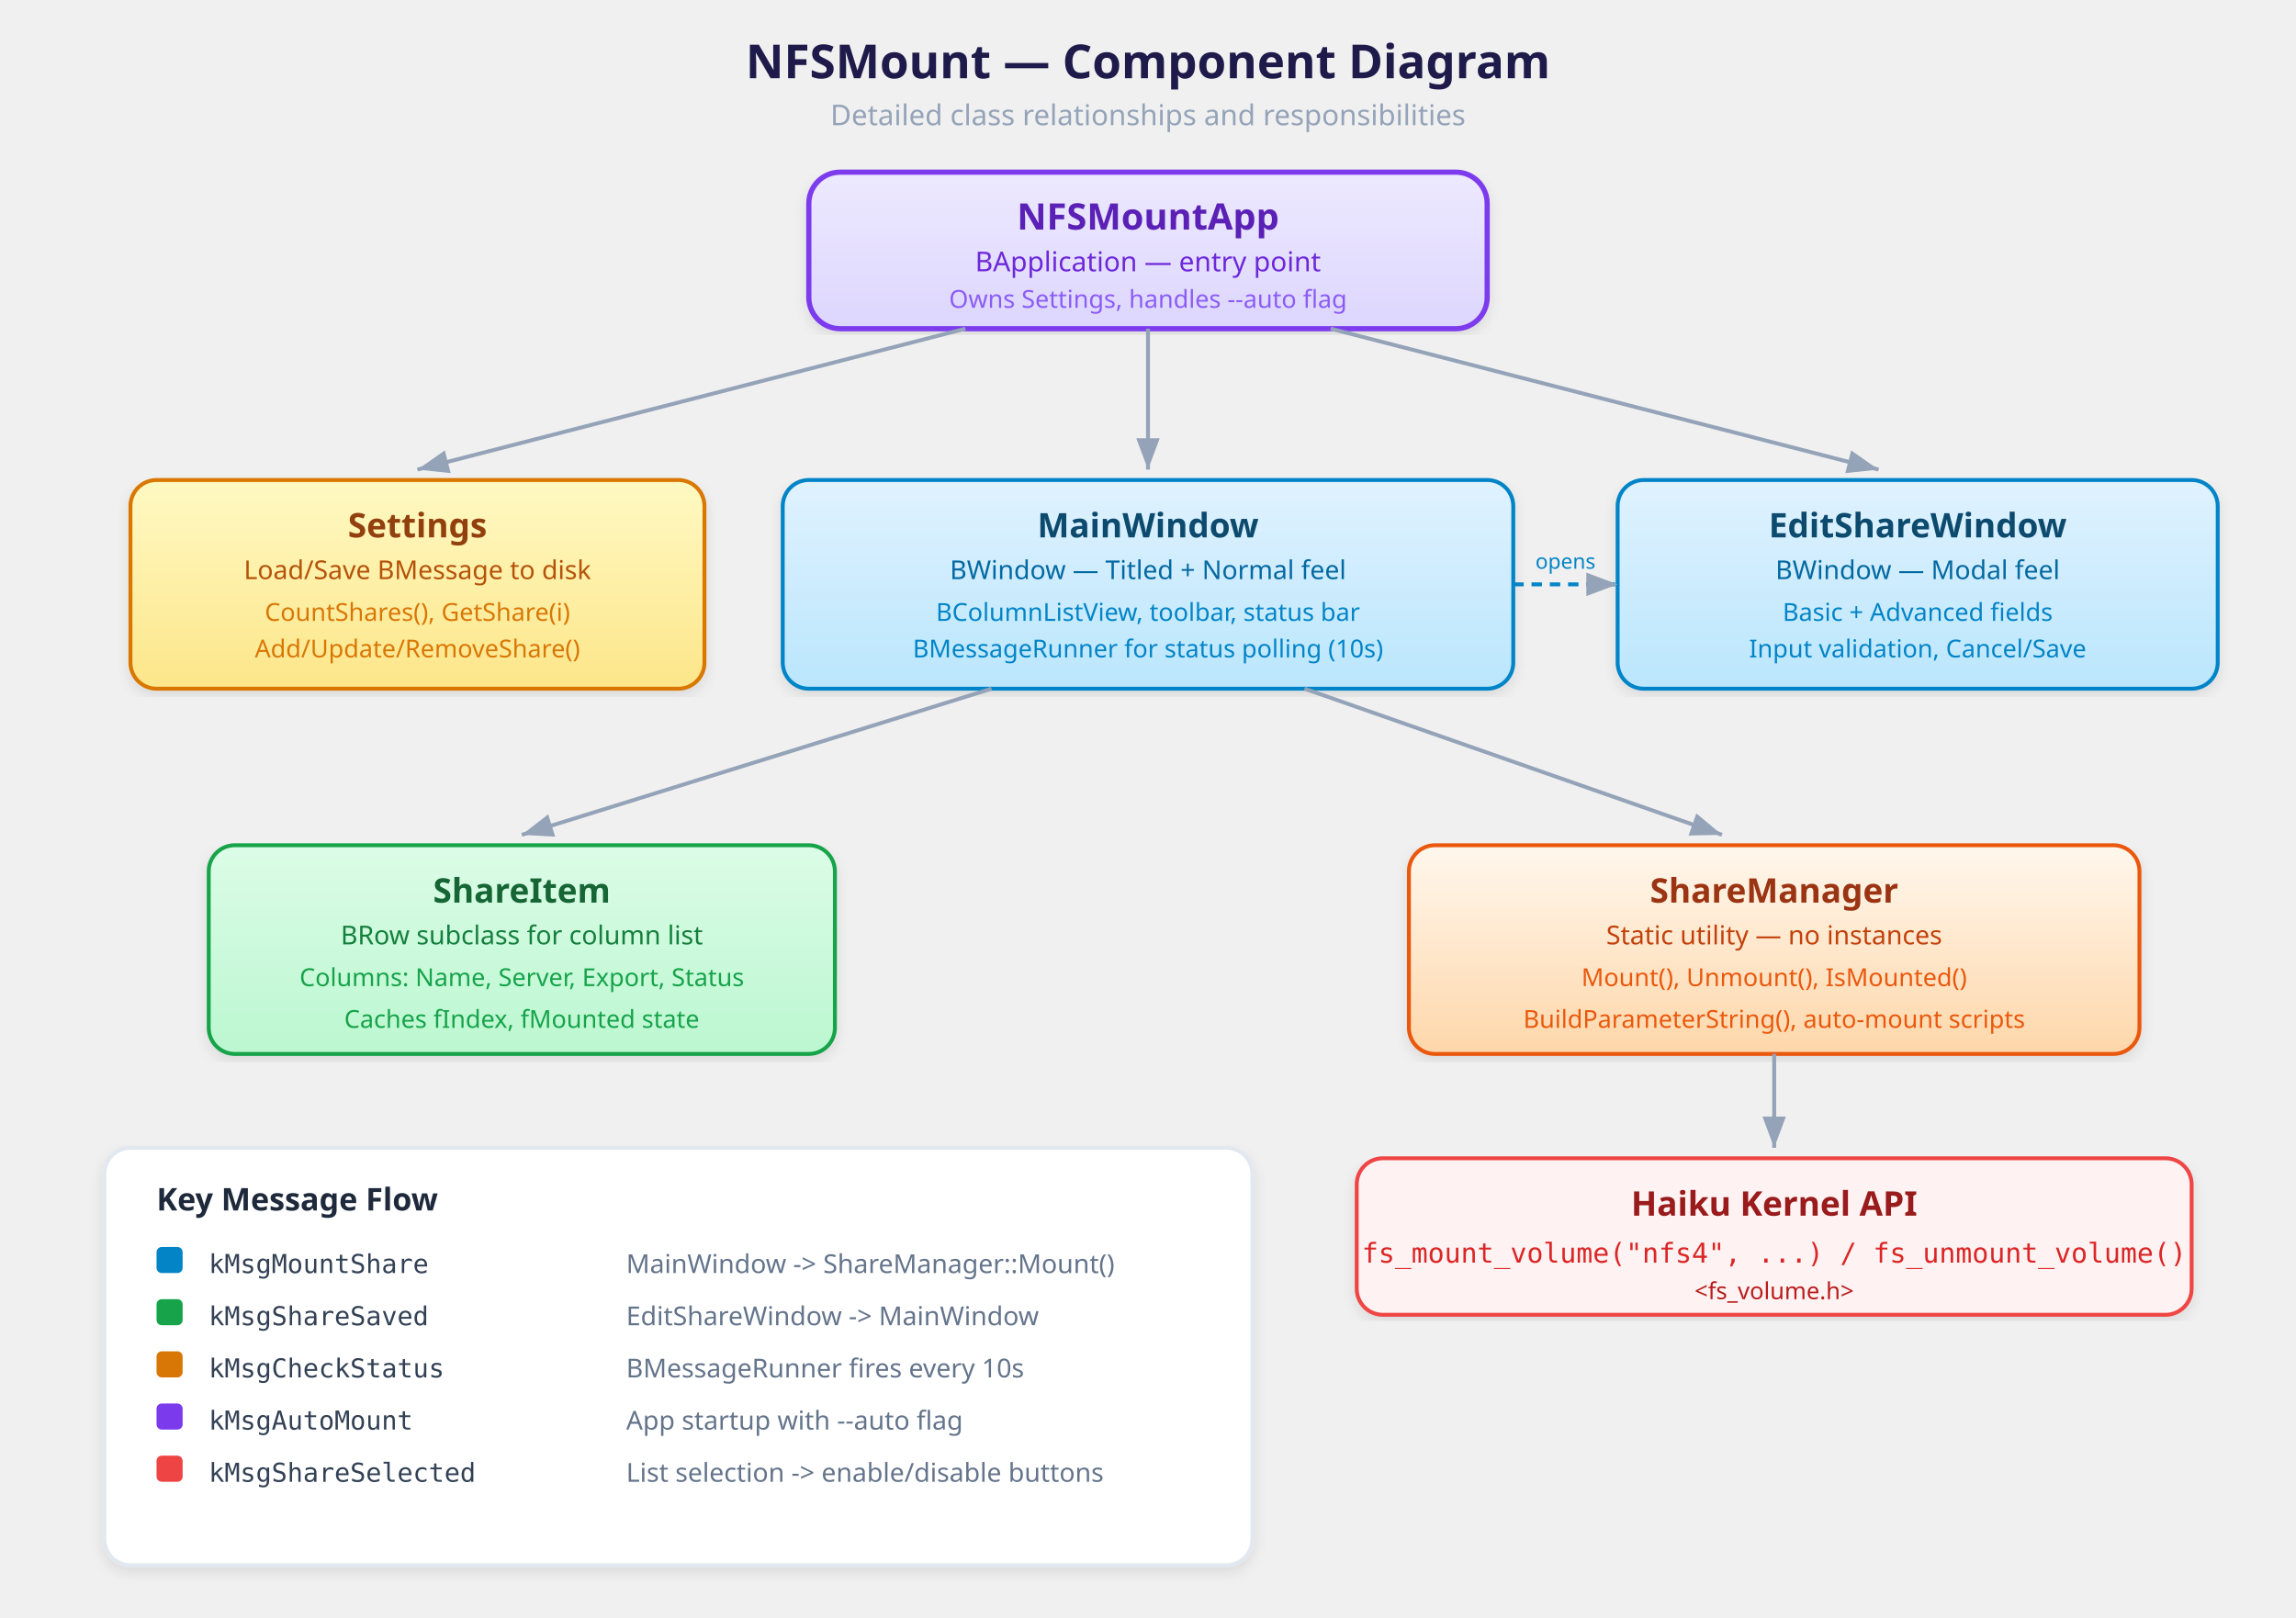
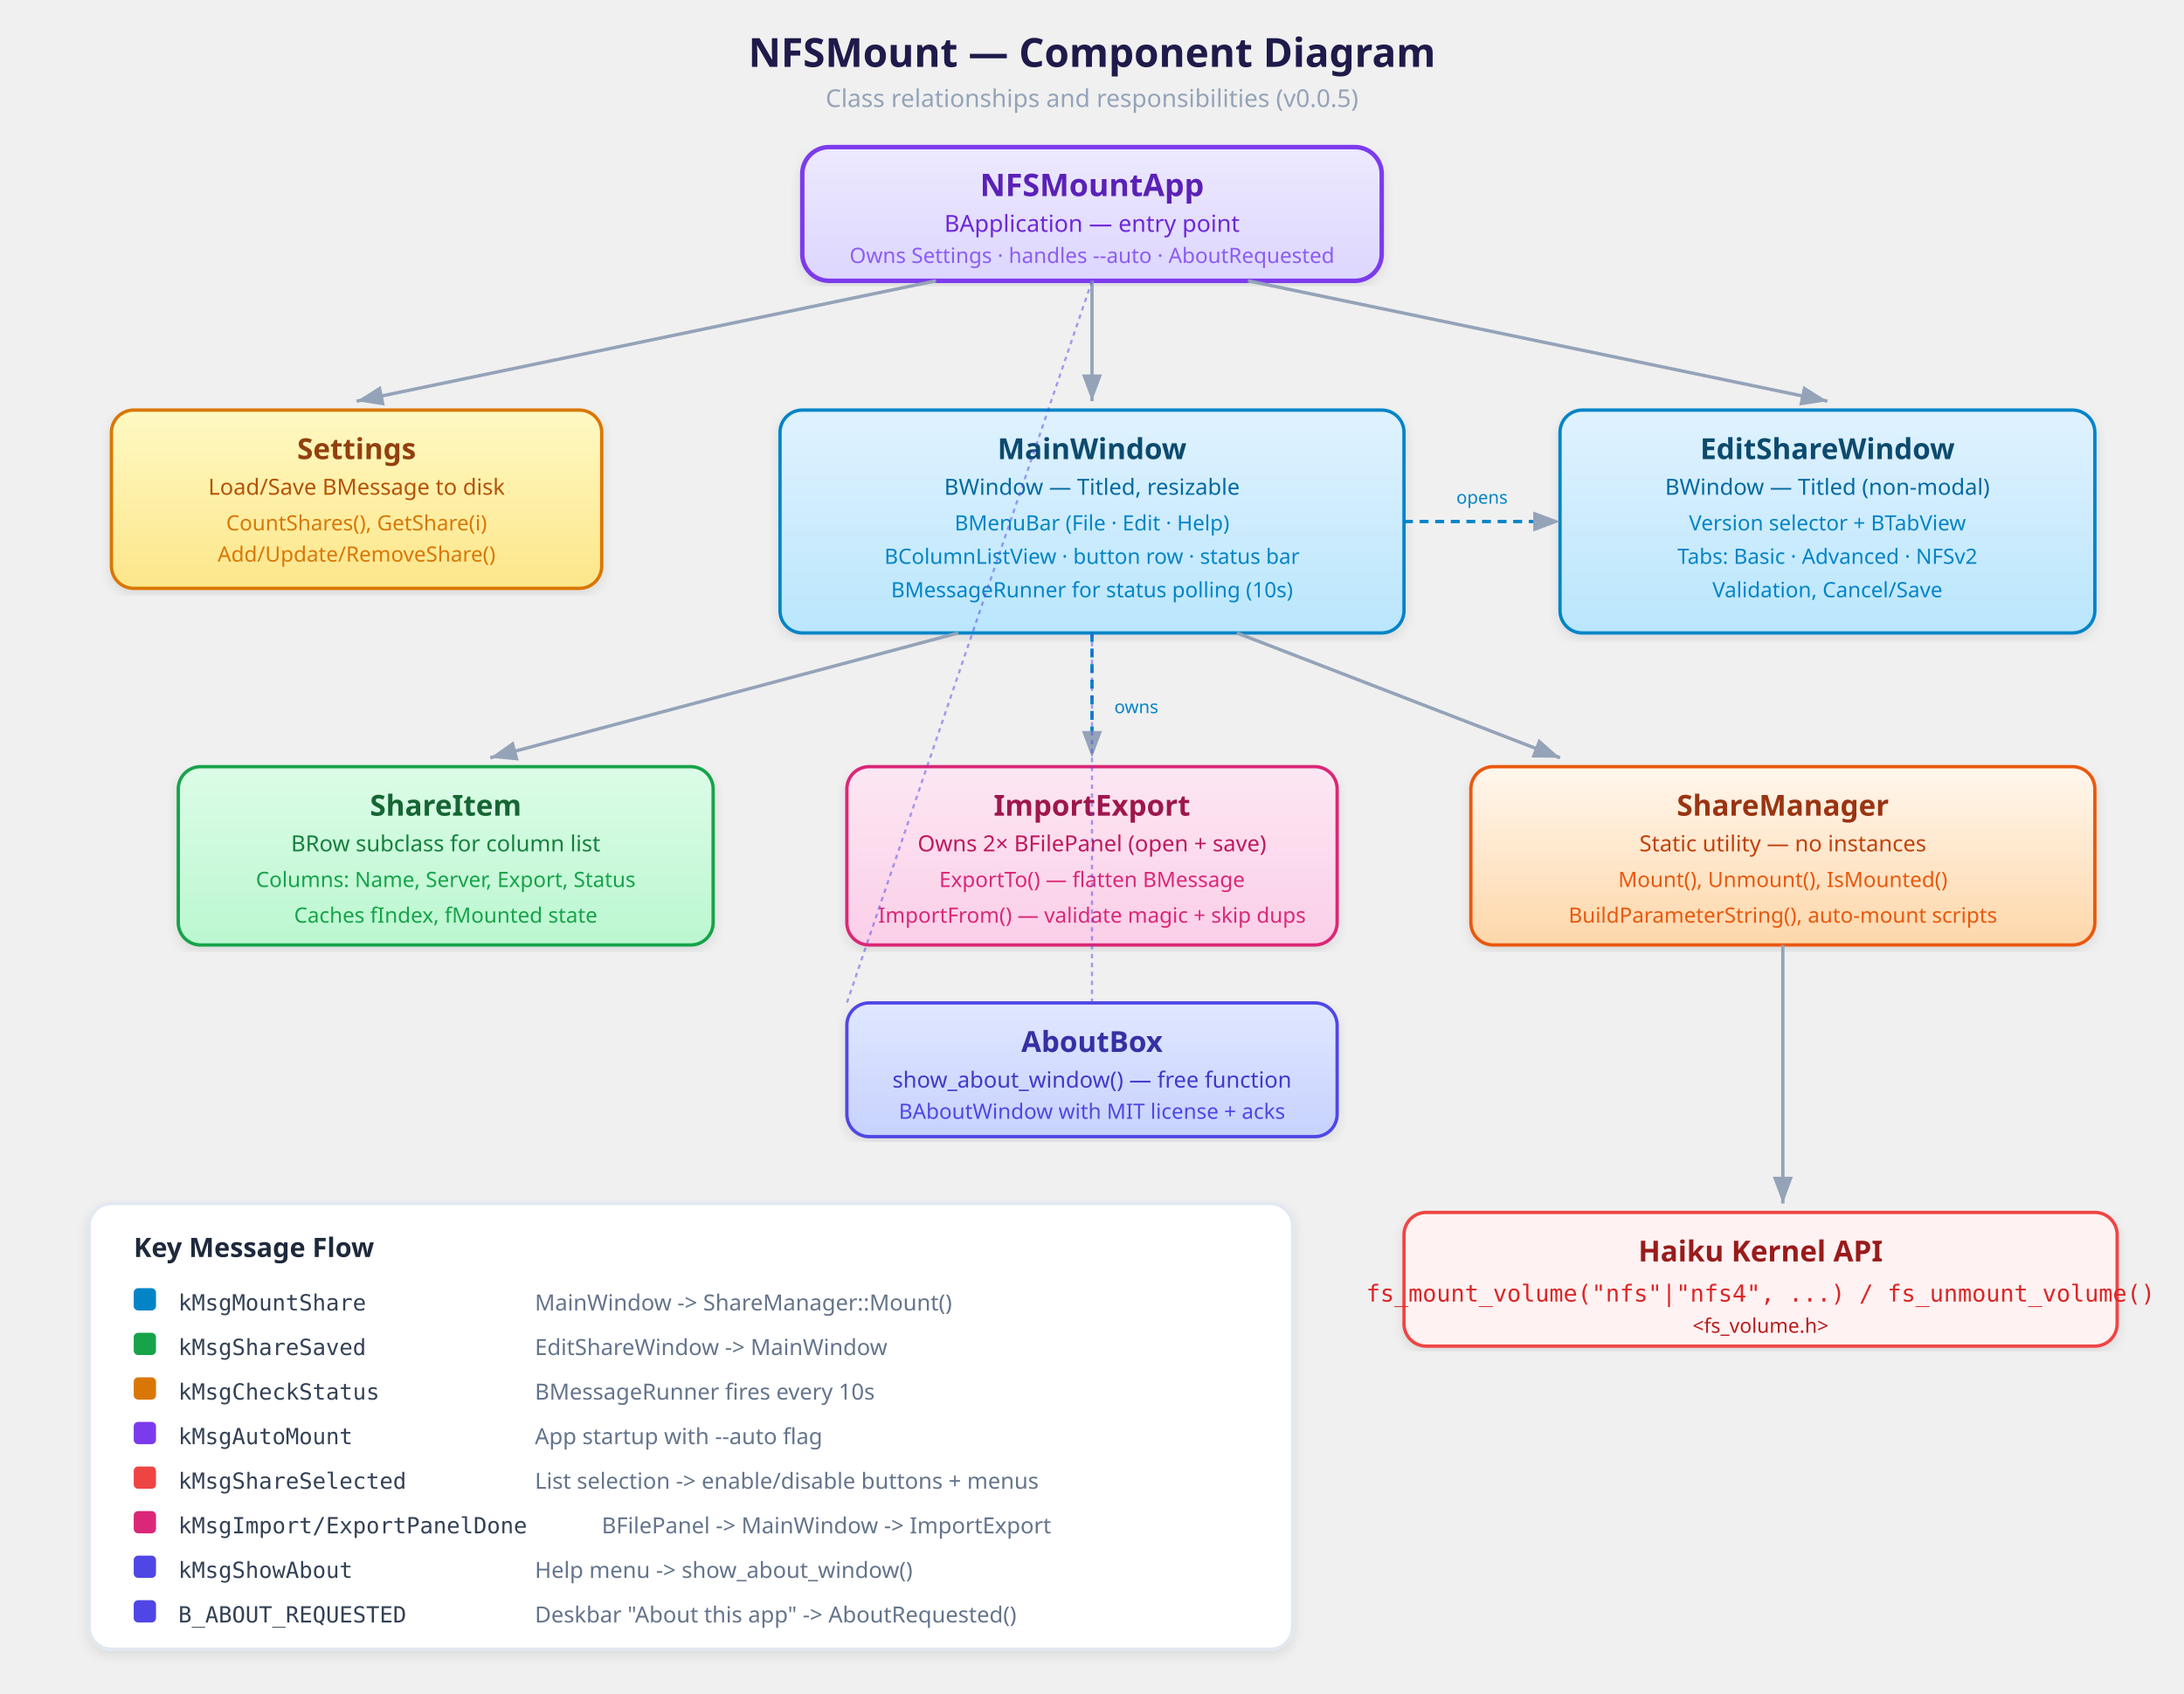
- <svg xmlns="http://www.w3.org/2000/svg" viewBox="0 0 880 620" font-family="'Segoe UI', system-ui, -apple-system, sans-serif">
+ <svg xmlns="http://www.w3.org/2000/svg" viewBox="0 0 980 760" font-family="'Segoe UI', system-ui, -apple-system, sans-serif">
  <defs>
    <linearGradient id="cAppGrad" x1="0" y1="0" x2="0" y2="1">
      <stop offset="0%" stop-color="#ede9fe" />
      <stop offset="100%" stop-color="#ddd6fe" />
    </linearGradient>
    <linearGradient id="cWinGrad" x1="0" y1="0" x2="0" y2="1">
      <stop offset="0%" stop-color="#e0f2fe" />
      <stop offset="100%" stop-color="#bae6fd" />
    </linearGradient>
    <linearGradient id="cDataGrad" x1="0" y1="0" x2="0" y2="1">
      <stop offset="0%" stop-color="#dcfce7" />
      <stop offset="100%" stop-color="#bbf7d0" />
    </linearGradient>
    <linearGradient id="cLogicGrad" x1="0" y1="0" x2="0" y2="1">
      <stop offset="0%" stop-color="#fff7ed" />
      <stop offset="100%" stop-color="#fed7aa" />
    </linearGradient>
    <linearGradient id="cSettGrad" x1="0" y1="0" x2="0" y2="1">
      <stop offset="0%" stop-color="#fef9c3" />
      <stop offset="100%" stop-color="#fde68a" />
    </linearGradient>
+     <linearGradient id="cIoGrad" x1="0" y1="0" x2="0" y2="1">
+       <stop offset="0%" stop-color="#fce7f3" />
+       <stop offset="100%" stop-color="#fbcfe8" />
+     </linearGradient>
+     <linearGradient id="cAboutGrad" x1="0" y1="0" x2="0" y2="1">
+       <stop offset="0%" stop-color="#e0e7ff" />
+       <stop offset="100%" stop-color="#c7d2fe" />
+     </linearGradient>
    <filter id="cds" x="-2%" y="-2%" width="104%" height="106%">
      <feDropShadow dx="0" dy="2" stdDeviation="2.5" flood-color="#00000018" />
    </filter>
    <marker id="carw" markerWidth="8" markerHeight="6" refX="8" refY="3" orient="auto">
      <path d="M0,0 L8,3 L0,6" fill="#94a3b8" />
    </marker>
  </defs>
-   <text x="440" y="30" text-anchor="middle" font-size="18" font-weight="700" fill="#1e1b4b">NFSMount — Component Diagram</text>
-   <text x="440" y="48" text-anchor="middle" font-size="11" fill="#94a3b8">Detailed class relationships and responsibilities</text>
-   <rect x="310" y="66" width="260" height="60" rx="12" fill="url(#cAppGrad)" stroke="#7c3aed" stroke-width="2" filter="url(#cds)" />
-   <text x="440" y="88" text-anchor="middle" font-size="14" font-weight="700" fill="#5b21b6">NFSMountApp</text>
-   <text x="440" y="104" text-anchor="middle" font-size="10.5" fill="#6d28d9">BApplication — entry point</text>
-   <text x="440" y="118" text-anchor="middle" font-size="9.5" fill="#8b5cf6">Owns Settings, handles --auto flag</text>
-   <line x1="370" y1="126" x2="160" y2="180" stroke="#94a3b8" stroke-width="1.5" marker-end="url(#carw)" />
-   <line x1="440" y1="126" x2="440" y2="180" stroke="#94a3b8" stroke-width="1.5" marker-end="url(#carw)" />
-   <line x1="510" y1="126" x2="720" y2="180" stroke="#94a3b8" stroke-width="1.5" marker-end="url(#carw)" />
+   <text x="490" y="30" text-anchor="middle" font-size="18" font-weight="700" fill="#1e1b4b">NFSMount — Component Diagram</text>
+   <text x="490" y="48" text-anchor="middle" font-size="11" fill="#94a3b8">Class relationships and responsibilities (v0.0.5)</text>
+   <rect x="360" y="66" width="260" height="60" rx="12" fill="url(#cAppGrad)" stroke="#7c3aed" stroke-width="2" filter="url(#cds)" />
+   <text x="490" y="88" text-anchor="middle" font-size="14" font-weight="700" fill="#5b21b6">NFSMountApp</text>
+   <text x="490" y="104" text-anchor="middle" font-size="10.5" fill="#6d28d9">BApplication — entry point</text>
+   <text x="490" y="118" text-anchor="middle" font-size="9.5" fill="#8b5cf6">Owns Settings · handles --auto · AboutRequested</text>
+   <line x1="420" y1="126" x2="160" y2="180" stroke="#94a3b8" stroke-width="1.5" marker-end="url(#carw)" />
+   <line x1="490" y1="126" x2="490" y2="180" stroke="#94a3b8" stroke-width="1.5" marker-end="url(#carw)" />
+   <line x1="560" y1="126" x2="820" y2="180" stroke="#94a3b8" stroke-width="1.5" marker-end="url(#carw)" />
  <rect x="50" y="184" width="220" height="80" rx="10" fill="url(#cSettGrad)" stroke="#d97706" stroke-width="1.5" filter="url(#cds)" />
  <text x="160" y="206" text-anchor="middle" font-size="13" font-weight="700" fill="#92400e">Settings</text>
  <text x="160" y="222" text-anchor="middle" font-size="10" fill="#b45309">Load/Save BMessage to disk</text>
  <text x="160" y="238" text-anchor="middle" font-size="9.5" fill="#d97706">CountShares(), GetShare(i)</text>
  <text x="160" y="252" text-anchor="middle" font-size="9.5" fill="#d97706">Add/Update/RemoveShare()</text>
-   <rect x="300" y="184" width="280" height="80" rx="10" fill="url(#cWinGrad)" stroke="#0284c7" stroke-width="1.5" filter="url(#cds)" />
-   <text x="440" y="206" text-anchor="middle" font-size="13" font-weight="700" fill="#0c4a6e">MainWindow</text>
-   <text x="440" y="222" text-anchor="middle" font-size="10" fill="#0369a1">BWindow — Titled + Normal feel</text>
-   <text x="440" y="238" text-anchor="middle" font-size="9.5" fill="#0284c7">BColumnListView, toolbar, status bar</text>
-   <text x="440" y="252" text-anchor="middle" font-size="9.5" fill="#0284c7">BMessageRunner for status polling (10s)</text>
-   <rect x="620" y="184" width="230" height="80" rx="10" fill="url(#cWinGrad)" stroke="#0284c7" stroke-width="1.5" filter="url(#cds)" />
-   <text x="735" y="206" text-anchor="middle" font-size="13" font-weight="700" fill="#0c4a6e">EditShareWindow</text>
-   <text x="735" y="222" text-anchor="middle" font-size="10" fill="#0369a1">BWindow — Modal feel</text>
-   <text x="735" y="238" text-anchor="middle" font-size="9.5" fill="#0284c7">Basic + Advanced fields</text>
-   <text x="735" y="252" text-anchor="middle" font-size="9.5" fill="#0284c7">Input validation, Cancel/Save</text>
-   <line x1="580" y1="224" x2="620" y2="224" stroke="#0284c7" stroke-width="1.5" stroke-dasharray="4,3" marker-end="url(#carw)" />
-   <text x="600" y="218" text-anchor="middle" font-size="8" fill="#0284c7">opens</text>
-   <line x1="380" y1="264" x2="200" y2="320" stroke="#94a3b8" stroke-width="1.5" marker-end="url(#carw)" />
-   <line x1="500" y1="264" x2="660" y2="320" stroke="#94a3b8" stroke-width="1.5" marker-end="url(#carw)" />
-   <rect x="80" y="324" width="240" height="80" rx="10" fill="url(#cDataGrad)" stroke="#16a34a" stroke-width="1.5" filter="url(#cds)" />
-   <text x="200" y="346" text-anchor="middle" font-size="13" font-weight="700" fill="#166534">ShareItem</text>
-   <text x="200" y="362" text-anchor="middle" font-size="10" fill="#15803d">BRow subclass for column list</text>
-   <text x="200" y="378" text-anchor="middle" font-size="9.5" fill="#16a34a">Columns: Name, Server, Export, Status</text>
-   <text x="200" y="394" text-anchor="middle" font-size="9.5" fill="#16a34a">Caches fIndex, fMounted state</text>
-   <rect x="540" y="324" width="280" height="80" rx="10" fill="url(#cLogicGrad)" stroke="#ea580c" stroke-width="1.5" filter="url(#cds)" />
-   <text x="680" y="346" text-anchor="middle" font-size="13" font-weight="700" fill="#9a3412">ShareManager</text>
-   <text x="680" y="362" text-anchor="middle" font-size="10" fill="#c2410c">Static utility — no instances</text>
-   <text x="680" y="378" text-anchor="middle" font-size="9.5" fill="#ea580c">Mount(), Unmount(), IsMounted()</text>
-   <text x="680" y="394" text-anchor="middle" font-size="9.5" fill="#ea580c">BuildParameterString(), auto-mount scripts</text>
-   <line x1="680" y1="404" x2="680" y2="440" stroke="#94a3b8" stroke-width="1.5" marker-end="url(#carw)" />
-   <rect x="520" y="444" width="320" height="60" rx="10" fill="#fef2f2" stroke="#ef4444" stroke-width="1.5" filter="url(#cds)" />
-   <text x="680" y="466" text-anchor="middle" font-size="13" font-weight="700" fill="#991b1b">Haiku Kernel API</text>
-   <text x="680" y="484" text-anchor="middle" font-size="10.5" fill="#dc2626" font-family="'Consolas', monospace">fs_mount_volume("nfs4", ...) / fs_unmount_volume()</text>
-   <text x="680" y="498" text-anchor="middle" font-size="9" fill="#b91c1c">&lt;fs_volume.h&gt;</text>
-   <rect x="40" y="440" width="440" height="160" rx="10" fill="white" stroke="#e2e8f0" stroke-width="1.5" filter="url(#cds)" />
-   <text x="60" y="464" font-size="12" font-weight="700" fill="#1e293b">Key Message Flow</text>
-   <rect x="60" y="478" width="10" height="10" rx="2" fill="#0284c7" />
-   <text x="80" y="488" font-size="10" fill="#334155" font-family="'Consolas', monospace">kMsgMountShare</text>
-   <text x="240" y="488" font-size="10" fill="#64748b">MainWindow -&gt; ShareManager::Mount()</text>
-   <rect x="60" y="498" width="10" height="10" rx="2" fill="#16a34a" />
-   <text x="80" y="508" font-size="10" fill="#334155" font-family="'Consolas', monospace">kMsgShareSaved</text>
-   <text x="240" y="508" font-size="10" fill="#64748b">EditShareWindow -&gt; MainWindow</text>
-   <rect x="60" y="518" width="10" height="10" rx="2" fill="#d97706" />
-   <text x="80" y="528" font-size="10" fill="#334155" font-family="'Consolas', monospace">kMsgCheckStatus</text>
-   <text x="240" y="528" font-size="10" fill="#64748b">BMessageRunner fires every 10s</text>
-   <rect x="60" y="538" width="10" height="10" rx="2" fill="#7c3aed" />
-   <text x="80" y="548" font-size="10" fill="#334155" font-family="'Consolas', monospace">kMsgAutoMount</text>
-   <text x="240" y="548" font-size="10" fill="#64748b">App startup with --auto flag</text>
-   <rect x="60" y="558" width="10" height="10" rx="2" fill="#ef4444" />
-   <text x="80" y="568" font-size="10" fill="#334155" font-family="'Consolas', monospace">kMsgShareSelected</text>
-   <text x="240" y="568" font-size="10" fill="#64748b">List selection -&gt; enable/disable buttons</text>
+   <rect x="350" y="184" width="280" height="100" rx="10" fill="url(#cWinGrad)" stroke="#0284c7" stroke-width="1.5" filter="url(#cds)" />
+   <text x="490" y="206" text-anchor="middle" font-size="13" font-weight="700" fill="#0c4a6e">MainWindow</text>
+   <text x="490" y="222" text-anchor="middle" font-size="10" fill="#0369a1">BWindow — Titled, resizable</text>
+   <text x="490" y="238" text-anchor="middle" font-size="9.5" fill="#0284c7">BMenuBar (File · Edit · Help)</text>
+   <text x="490" y="253" text-anchor="middle" font-size="9.5" fill="#0284c7">BColumnListView · button row · status bar</text>
+   <text x="490" y="268" text-anchor="middle" font-size="9.5" fill="#0284c7">BMessageRunner for status polling (10s)</text>
+   <rect x="700" y="184" width="240" height="100" rx="10" fill="url(#cWinGrad)" stroke="#0284c7" stroke-width="1.5" filter="url(#cds)" />
+   <text x="820" y="206" text-anchor="middle" font-size="13" font-weight="700" fill="#0c4a6e">EditShareWindow</text>
+   <text x="820" y="222" text-anchor="middle" font-size="10" fill="#0369a1">BWindow — Titled (non-modal)</text>
+   <text x="820" y="238" text-anchor="middle" font-size="9.5" fill="#0284c7">Version selector + BTabView</text>
+   <text x="820" y="253" text-anchor="middle" font-size="9.5" fill="#0284c7">Tabs: Basic · Advanced · NFSv2</text>
+   <text x="820" y="268" text-anchor="middle" font-size="9.5" fill="#0284c7">Validation, Cancel/Save</text>
+   <line x1="630" y1="234" x2="700" y2="234" stroke="#0284c7" stroke-width="1.5" stroke-dasharray="4,3" marker-end="url(#carw)" />
+   <text x="665" y="226" text-anchor="middle" font-size="8" fill="#0284c7">opens</text>
+   <line x1="430" y1="284" x2="220" y2="340" stroke="#94a3b8" stroke-width="1.5" marker-end="url(#carw)" />
+   <line x1="555" y1="284" x2="700" y2="340" stroke="#94a3b8" stroke-width="1.5" marker-end="url(#carw)" />
+   <line x1="490" y1="284" x2="490" y2="340" stroke="#0284c7" stroke-width="1.5" stroke-dasharray="4,3" marker-end="url(#carw)" />
+   <text x="500" y="320" font-size="8" fill="#0284c7">owns</text>
+   <rect x="80" y="344" width="240" height="80" rx="10" fill="url(#cDataGrad)" stroke="#16a34a" stroke-width="1.5" filter="url(#cds)" />
+   <text x="200" y="366" text-anchor="middle" font-size="13" font-weight="700" fill="#166534">ShareItem</text>
+   <text x="200" y="382" text-anchor="middle" font-size="10" fill="#15803d">BRow subclass for column list</text>
+   <text x="200" y="398" text-anchor="middle" font-size="9.5" fill="#16a34a">Columns: Name, Server, Export, Status</text>
+   <text x="200" y="414" text-anchor="middle" font-size="9.5" fill="#16a34a">Caches fIndex, fMounted state</text>
+   <rect x="380" y="344" width="220" height="80" rx="10" fill="url(#cIoGrad)" stroke="#db2777" stroke-width="1.5" filter="url(#cds)" />
+   <text x="490" y="366" text-anchor="middle" font-size="13" font-weight="700" fill="#9d174d">ImportExport</text>
+   <text x="490" y="382" text-anchor="middle" font-size="10" fill="#be185d">Owns 2× BFilePanel (open + save)</text>
+   <text x="490" y="398" text-anchor="middle" font-size="9.5" fill="#db2777">ExportTo() — flatten BMessage</text>
+   <text x="490" y="414" text-anchor="middle" font-size="9.5" fill="#db2777">ImportFrom() — validate magic + skip dups</text>
+   <rect x="660" y="344" width="280" height="80" rx="10" fill="url(#cLogicGrad)" stroke="#ea580c" stroke-width="1.5" filter="url(#cds)" />
+   <text x="800" y="366" text-anchor="middle" font-size="13" font-weight="700" fill="#9a3412">ShareManager</text>
+   <text x="800" y="382" text-anchor="middle" font-size="10" fill="#c2410c">Static utility — no instances</text>
+   <text x="800" y="398" text-anchor="middle" font-size="9.5" fill="#ea580c">Mount(), Unmount(), IsMounted()</text>
+   <text x="800" y="414" text-anchor="middle" font-size="9.5" fill="#ea580c">BuildParameterString(), auto-mount scripts</text>
+   <rect x="380" y="450" width="220" height="60" rx="10" fill="url(#cAboutGrad)" stroke="#4f46e5" stroke-width="1.5" filter="url(#cds)" />
+   <text x="490" y="472" text-anchor="middle" font-size="13" font-weight="700" fill="#3730a3">AboutBox</text>
+   <text x="490" y="488" text-anchor="middle" font-size="10" fill="#4338ca">show_about_window() — free function</text>
+   <text x="490" y="502" text-anchor="middle" font-size="9.5" fill="#4f46e5">BAboutWindow with MIT license + acks</text>
+   <line x1="490" y1="284" x2="490" y2="450" stroke="#4f46e5" stroke-width="1" stroke-dasharray="2,2" opacity="0.5" />
+   <line x1="490" y1="126" x2="380" y2="450" stroke="#4f46e5" stroke-width="1" stroke-dasharray="2,2" opacity="0.5" />
+   <line x1="800" y1="424" x2="800" y2="540" stroke="#94a3b8" stroke-width="1.5" marker-end="url(#carw)" />
+   <rect x="630" y="544" width="320" height="60" rx="10" fill="#fef2f2" stroke="#ef4444" stroke-width="1.5" filter="url(#cds)" />
+   <text x="790" y="566" text-anchor="middle" font-size="13" font-weight="700" fill="#991b1b">Haiku Kernel API</text>
+   <text x="790" y="584" text-anchor="middle" font-size="10.5" fill="#dc2626" font-family="'Consolas', monospace">fs_mount_volume("nfs"|"nfs4", ...) / fs_unmount_volume()</text>
+   <text x="790" y="598" text-anchor="middle" font-size="9" fill="#b91c1c">&lt;fs_volume.h&gt;</text>
+   <rect x="40" y="540" width="540" height="200" rx="10" fill="white" stroke="#e2e8f0" stroke-width="1.5" filter="url(#cds)" />
+   <text x="60" y="564" font-size="12" font-weight="700" fill="#1e293b">Key Message Flow</text>
+   <rect x="60" y="578" width="10" height="10" rx="2" fill="#0284c7" />
+   <text x="80" y="588" font-size="10" fill="#334155" font-family="'Consolas', monospace">kMsgMountShare</text>
+   <text x="240" y="588" font-size="10" fill="#64748b">MainWindow -&gt; ShareManager::Mount()</text>
+   <rect x="60" y="598" width="10" height="10" rx="2" fill="#16a34a" />
+   <text x="80" y="608" font-size="10" fill="#334155" font-family="'Consolas', monospace">kMsgShareSaved</text>
+   <text x="240" y="608" font-size="10" fill="#64748b">EditShareWindow -&gt; MainWindow</text>
+   <rect x="60" y="618" width="10" height="10" rx="2" fill="#d97706" />
+   <text x="80" y="628" font-size="10" fill="#334155" font-family="'Consolas', monospace">kMsgCheckStatus</text>
+   <text x="240" y="628" font-size="10" fill="#64748b">BMessageRunner fires every 10s</text>
+   <rect x="60" y="638" width="10" height="10" rx="2" fill="#7c3aed" />
+   <text x="80" y="648" font-size="10" fill="#334155" font-family="'Consolas', monospace">kMsgAutoMount</text>
+   <text x="240" y="648" font-size="10" fill="#64748b">App startup with --auto flag</text>
+   <rect x="60" y="658" width="10" height="10" rx="2" fill="#ef4444" />
+   <text x="80" y="668" font-size="10" fill="#334155" font-family="'Consolas', monospace">kMsgShareSelected</text>
+   <text x="240" y="668" font-size="10" fill="#64748b">List selection -&gt; enable/disable buttons + menus</text>
+   <rect x="60" y="678" width="10" height="10" rx="2" fill="#db2777" />
+   <text x="80" y="688" font-size="10" fill="#334155" font-family="'Consolas', monospace">kMsgImport/ExportPanelDone</text>
+   <text x="270" y="688" font-size="10" fill="#64748b">BFilePanel -&gt; MainWindow -&gt; ImportExport</text>
+   <rect x="60" y="698" width="10" height="10" rx="2" fill="#4f46e5" />
+   <text x="80" y="708" font-size="10" fill="#334155" font-family="'Consolas', monospace">kMsgShowAbout</text>
+   <text x="240" y="708" font-size="10" fill="#64748b">Help menu -&gt; show_about_window()</text>
+   <rect x="60" y="718" width="10" height="10" rx="2" fill="#4f46e5" />
+   <text x="80" y="728" font-size="10" fill="#334155" font-family="'Consolas', monospace">B_ABOUT_REQUESTED</text>
+   <text x="240" y="728" font-size="10" fill="#64748b">Deskbar "About this app" -&gt; AboutRequested()</text>
</svg>
